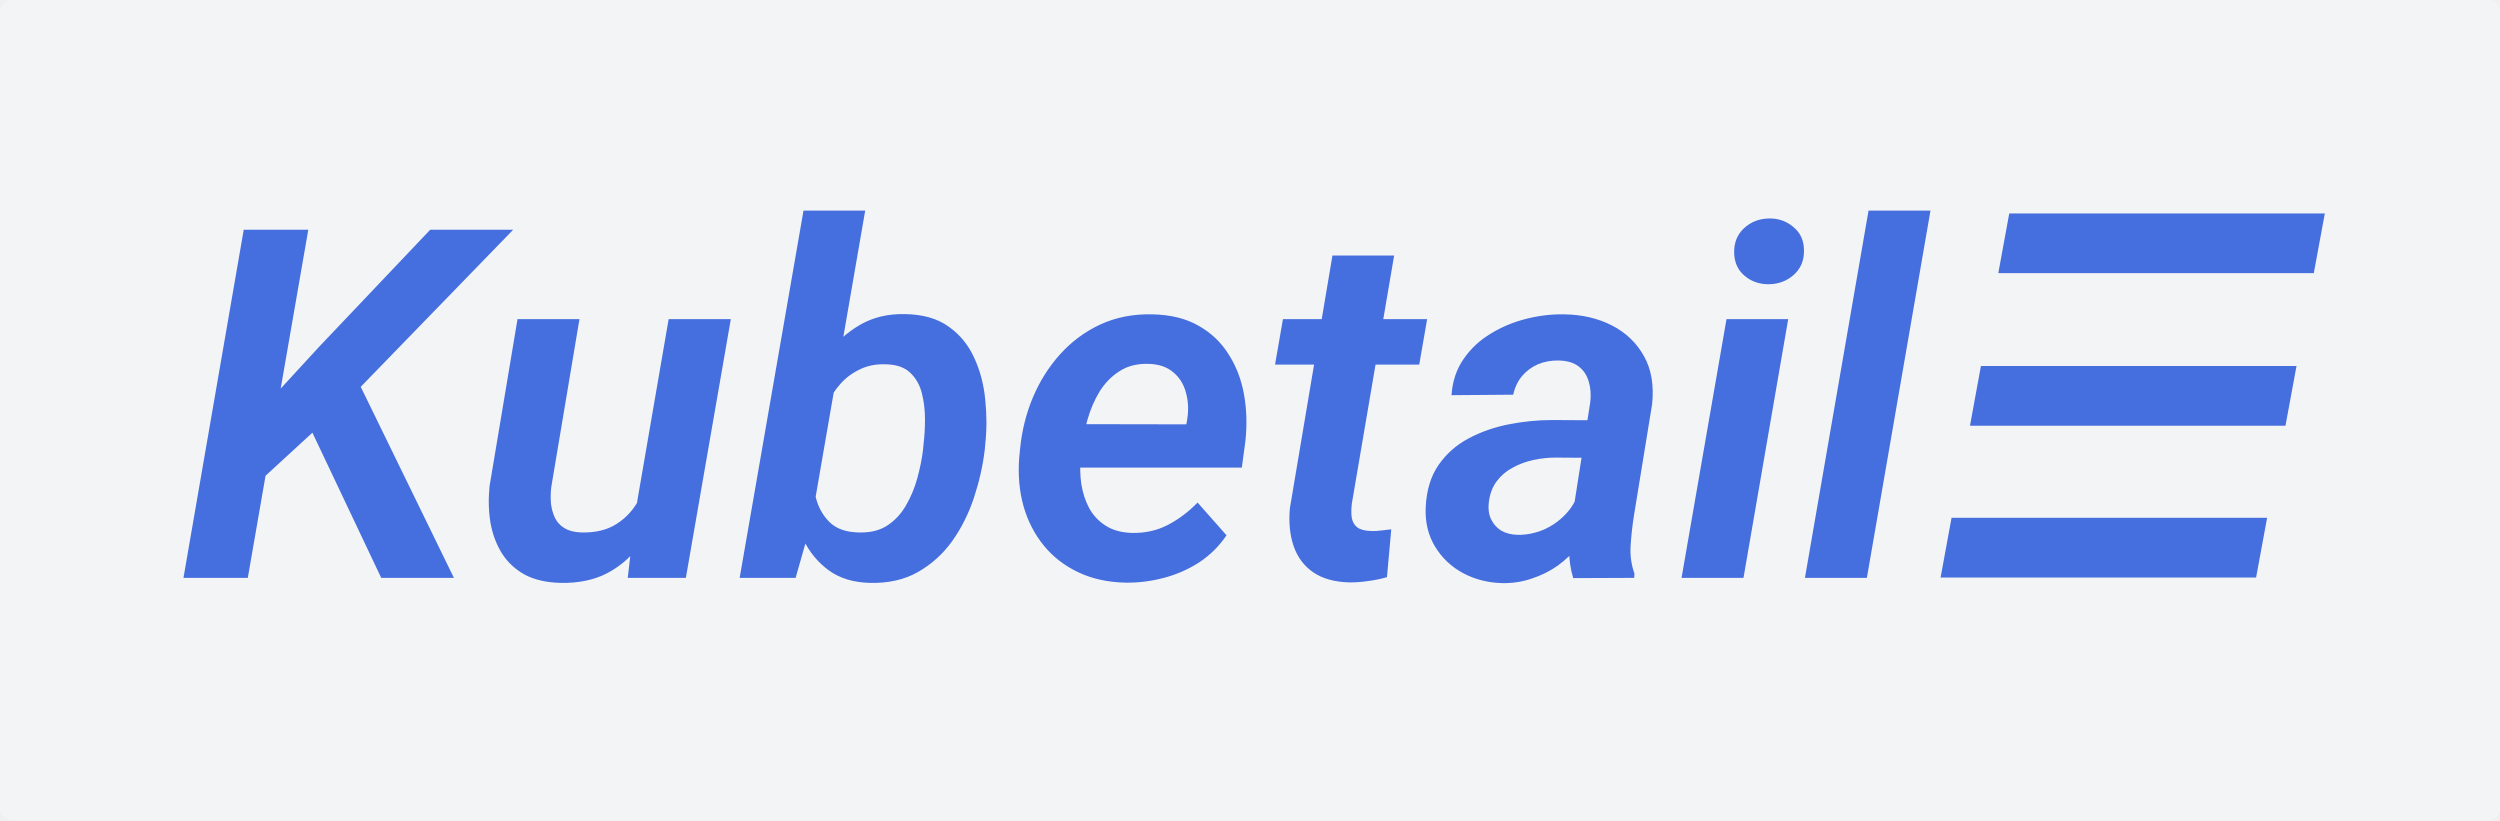
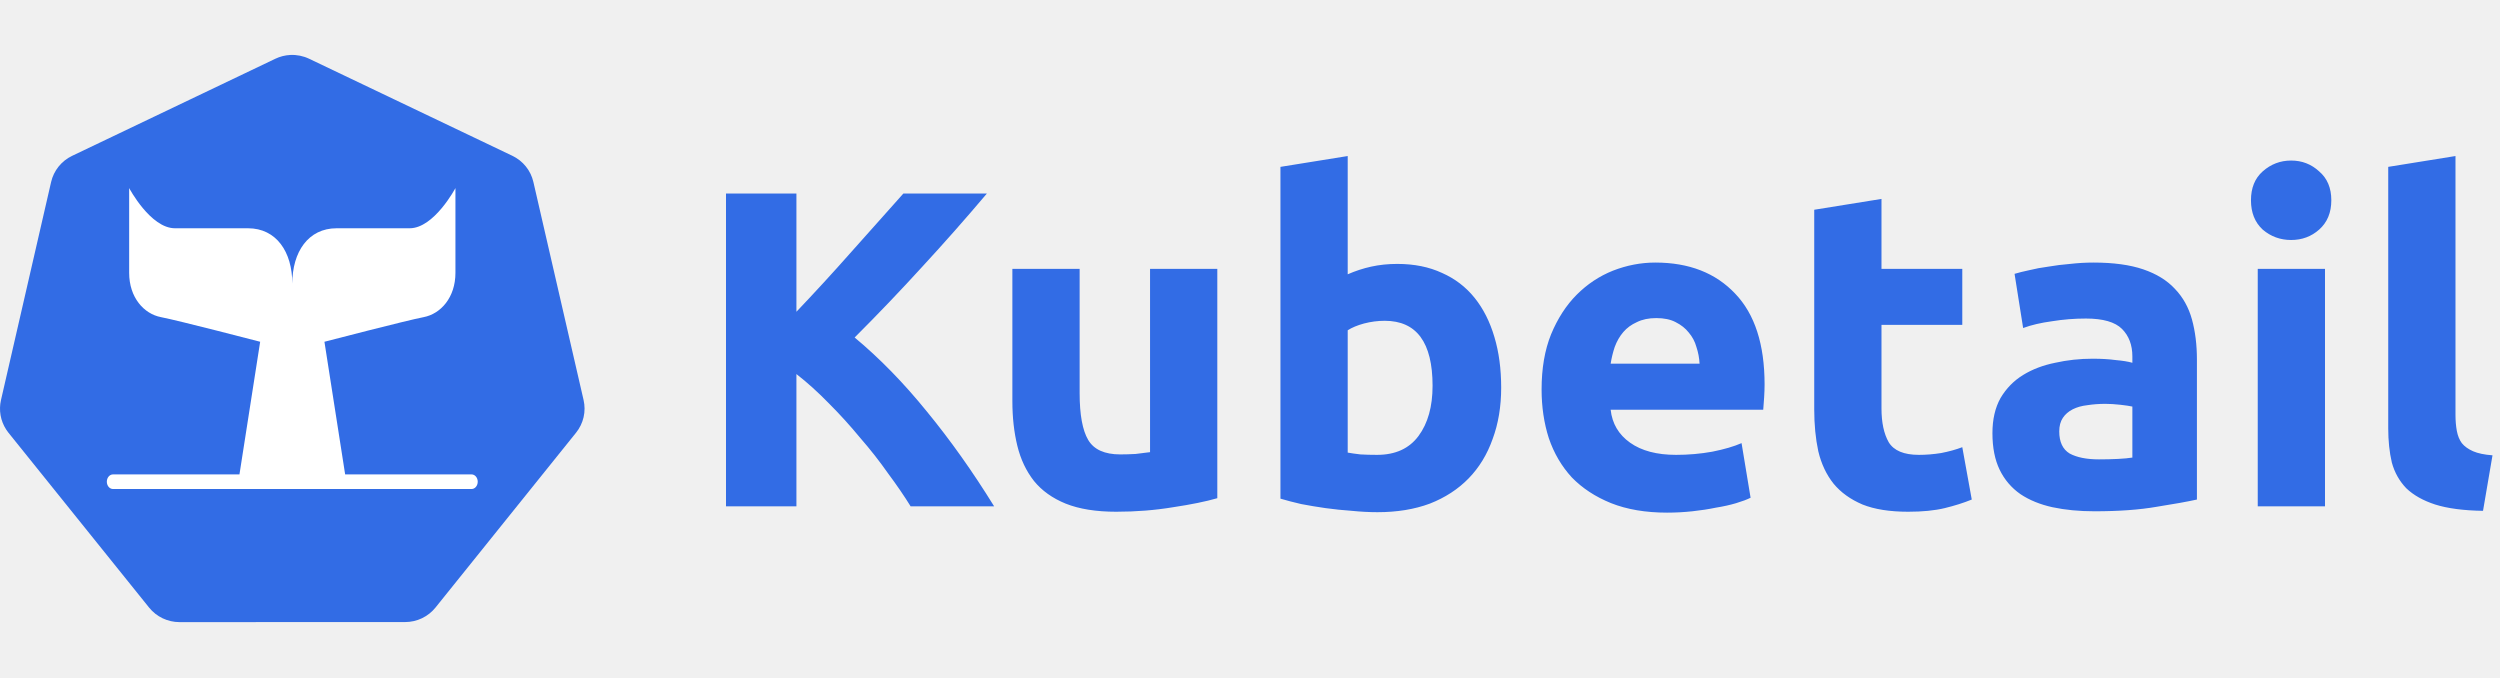
- <svg xmlns="http://www.w3.org/2000/svg" width="1021" height="335" viewBox="0 0 1021 335" fill="none">
-   <rect width="1021" height="335" rx="5" fill="#F3F4F6" />
-   <path d="M944.537 111.057L948.858 87.675L820.992 87.675L816.708 111.057L944.537 111.057Z" fill="#456EDE" stroke="#456EDE" />
-   <path d="M920.97 235.352L925.292 211.969L797.426 211.976L793.14 235.359L920.97 235.352Z" fill="#456EDE" stroke="#456EDE" />
-   <path d="M932.971 173.359L937.292 149.977L809.426 149.977L805.141 173.359L932.971 173.359Z" fill="#456EDE" stroke="#456EDE" />
-   <path d="M125.906 93.812L101.199 236H74.93L99.539 93.812H125.906ZM209.598 93.812L141.824 163.637L103.543 198.793V170.766L130.203 141.762L175.711 93.812H209.598ZM155.691 236L123.66 168.422L144.363 151.918L185.379 236H155.691ZM259.402 209.633L273.074 130.336H298.465L280.105 236H256.375L259.402 209.633ZM265.75 189.027L273.562 188.734C272.781 195.049 271.349 201.202 269.266 207.191C267.247 213.116 264.448 218.422 260.867 223.109C257.352 227.797 252.957 231.508 247.684 234.242C242.41 236.911 236.193 238.181 229.031 238.051C223.237 237.921 218.354 236.814 214.383 234.73C210.477 232.582 207.352 229.685 205.008 226.039C202.729 222.393 201.167 218.227 200.32 213.539C199.539 208.852 199.409 203.871 199.93 198.598L211.355 130.336H236.648L225.125 198.988C224.865 201.332 224.832 203.578 225.027 205.727C225.288 207.875 225.841 209.828 226.688 211.586C227.534 213.279 228.803 214.646 230.496 215.688C232.189 216.729 234.402 217.315 237.137 217.445C243.061 217.641 247.977 216.469 251.883 213.93C255.854 211.391 258.947 207.94 261.16 203.578C263.374 199.151 264.904 194.301 265.75 189.027ZM328.152 86H353.348L331.18 214.027L324.93 236H302.078L328.152 86ZM402.371 181.508L402.176 183.656C401.395 190.167 399.93 196.677 397.781 203.188C395.633 209.698 392.671 215.622 388.895 220.961C385.118 226.234 380.431 230.466 374.832 233.656C369.298 236.781 362.723 238.246 355.105 238.051C348.4 237.855 342.833 236.13 338.406 232.875C333.979 229.62 330.529 225.421 328.055 220.277C325.646 215.134 323.986 209.568 323.074 203.578C322.163 197.589 321.837 191.762 322.098 186.098L322.781 180.531C323.823 174.542 325.548 168.454 327.957 162.27C330.366 156.085 333.491 150.388 337.332 145.18C341.238 139.971 345.861 135.805 351.199 132.68C356.603 129.555 362.788 128.09 369.754 128.285C377.046 128.415 382.97 130.141 387.527 133.461C392.085 136.716 395.535 140.948 397.879 146.156C400.288 151.365 401.785 157.061 402.371 163.246C403.022 169.431 403.022 175.518 402.371 181.508ZM376.98 183.559L377.176 181.41C377.566 178.285 377.762 174.867 377.762 171.156C377.762 167.445 377.339 163.93 376.492 160.609C375.646 157.224 374.083 154.457 371.805 152.309C369.591 150.095 366.336 148.923 362.039 148.793C358.068 148.598 354.52 149.249 351.395 150.746C348.27 152.178 345.568 154.164 343.289 156.703C341.01 159.242 339.122 162.139 337.625 165.395C336.193 168.65 335.118 172.035 334.402 175.551L332.156 190.98C331.896 195.212 332.254 199.346 333.23 203.383C334.272 207.354 336.16 210.674 338.895 213.344C341.629 215.948 345.47 217.315 350.418 217.445C355.105 217.641 359.044 216.729 362.234 214.711C365.424 212.628 367.996 209.893 369.949 206.508C371.967 203.057 373.53 199.314 374.637 195.277C375.743 191.241 376.525 187.335 376.98 183.559ZM459.793 237.953C452.566 237.823 446.121 236.423 440.457 233.754C434.793 231.085 430.073 227.439 426.297 222.816C422.521 218.194 419.754 212.823 417.996 206.703C416.303 200.583 415.717 194.04 416.238 187.074L416.629 183.07C417.345 175.844 419.07 168.943 421.805 162.367C424.604 155.727 428.315 149.835 432.938 144.691C437.625 139.483 443.126 135.414 449.441 132.484C455.822 129.555 462.885 128.188 470.633 128.383C477.99 128.513 484.24 130.043 489.383 132.973C494.526 135.837 498.628 139.711 501.688 144.594C504.812 149.411 506.928 154.88 508.035 161C509.142 167.12 509.337 173.5 508.621 180.141L507.156 190.98H426.688L429.52 173.207L484.5 173.305L484.891 171.059C485.477 167.217 485.281 163.604 484.305 160.219C483.393 156.833 481.668 154.099 479.129 152.016C476.655 149.867 473.302 148.728 469.07 148.598C464.383 148.467 460.411 149.477 457.156 151.625C453.901 153.708 451.199 156.475 449.051 159.926C446.967 163.376 445.34 167.152 444.168 171.254C442.996 175.29 442.182 179.229 441.727 183.07L441.336 186.977C441.01 190.622 441.108 194.236 441.629 197.816C442.215 201.397 443.289 204.652 444.852 207.582C446.479 210.512 448.725 212.888 451.59 214.711C454.454 216.534 458.003 217.51 462.234 217.641C467.573 217.771 472.456 216.697 476.883 214.418C481.375 212.074 485.444 209.014 489.09 205.238L500.906 218.617C497.911 223.044 494.201 226.723 489.773 229.652C485.346 232.517 480.529 234.633 475.32 236C470.177 237.367 465.001 238.018 459.793 237.953ZM582.84 130.336L579.617 148.891H520.73L523.953 130.336H582.84ZM544.168 104.359H569.363L552.078 205.727C551.818 208.005 551.818 209.958 552.078 211.586C552.404 213.214 553.152 214.483 554.324 215.395C555.561 216.306 557.417 216.794 559.891 216.859C561.258 216.924 562.625 216.859 563.992 216.664C565.424 216.469 566.824 216.306 568.191 216.176L566.434 235.707C563.96 236.423 561.453 236.944 558.914 237.27C556.375 237.66 553.803 237.855 551.199 237.855C545.145 237.725 540.197 236.358 536.355 233.754C532.579 231.15 529.91 227.602 528.348 223.109C526.785 218.552 526.264 213.376 526.785 207.582L544.168 104.359ZM641.727 213.539L649.441 164.418C649.832 161.293 649.637 158.461 648.855 155.922C648.139 153.318 646.772 151.234 644.754 149.672C642.736 148.109 640.001 147.296 636.551 147.23C633.491 147.165 630.659 147.686 628.055 148.793C625.516 149.9 623.367 151.495 621.609 153.578C619.852 155.661 618.647 158.201 617.996 161.195L592.801 161.391C593.191 155.661 594.852 150.714 597.781 146.547C600.711 142.315 604.422 138.865 608.914 136.195C613.406 133.461 618.289 131.443 623.562 130.141C628.836 128.839 634.012 128.253 639.09 128.383C646.316 128.513 652.762 130.043 658.426 132.973C664.09 135.902 668.419 140.069 671.414 145.473C674.409 150.811 675.516 157.322 674.734 165.004L667.215 211.098C666.629 214.874 666.206 218.78 665.945 222.816C665.685 226.788 666.206 230.596 667.508 234.242L667.41 236L642.508 236.098C641.401 232.452 640.848 228.708 640.848 224.867C640.913 221.026 641.206 217.25 641.727 213.539ZM652.371 171.645L649.832 186.977L635.281 186.879C632.286 186.879 629.259 187.204 626.199 187.855C623.204 188.507 620.405 189.548 617.801 190.98C615.197 192.348 613.016 194.203 611.258 196.547C609.5 198.891 608.426 201.755 608.035 205.141C607.71 207.745 608.003 210.023 608.914 211.977C609.826 213.93 611.193 215.492 613.016 216.664C614.904 217.771 617.15 218.357 619.754 218.422C623.335 218.487 626.85 217.803 630.301 216.371C633.751 214.874 636.746 212.79 639.285 210.121C641.889 207.452 643.68 204.359 644.656 200.844L650.613 212.172C649.181 216.013 647.228 219.529 644.754 222.719C642.28 225.909 639.415 228.676 636.16 231.02C632.905 233.298 629.357 235.056 625.516 236.293C621.74 237.595 617.768 238.214 613.602 238.148C607.742 238.018 602.371 236.651 597.488 234.047C592.671 231.443 588.862 227.829 586.062 223.207C583.263 218.585 581.993 213.246 582.254 207.191C582.579 200.29 584.305 194.561 587.43 190.004C590.62 185.382 594.721 181.736 599.734 179.066C604.747 176.397 610.216 174.477 616.141 173.305C622.13 172.133 628.022 171.547 633.816 171.547L652.371 171.645ZM730.301 130.336L712.039 236H686.746L705.105 130.336H730.301ZM708.23 103.188C708.165 99.086 709.5 95.766 712.234 93.227C715.034 90.622 718.452 89.288 722.488 89.223C726.329 89.158 729.65 90.329 732.449 92.738C735.314 95.082 736.746 98.272 736.746 102.309C736.811 106.345 735.444 109.633 732.645 112.172C729.845 114.711 726.46 116.013 722.488 116.078C718.647 116.143 715.327 115.004 712.527 112.66C709.728 110.316 708.296 107.159 708.23 103.188ZM788.406 86L762.43 236H737.137L763.113 86H788.406Z" fill="#456EDE" />
+ <svg xmlns="http://www.w3.org/2000/svg" width="3323" height="900" viewBox="0 0 3323 900" fill="none">
+   <path d="M1210.4 673C1202 659.4 1192 644.8 1180.4 629.2C1169.2 613.2 1156.8 597.4 1143.2 581.8C1130 565.8 1116.2 550.6 1101.8 536.2C1087.4 521.4 1073 508.4 1058.6 497.2V673H965V257.2H1058.6V414.4C1083 388.8 1107.4 362.2 1131.8 334.6C1156.6 306.6 1179.6 280.8 1200.8 257.2H1311.8C1283.4 290.8 1254.8 323.2 1226 354.4C1197.6 385.6 1167.6 417 1136 448.6C1169.2 476.2 1201.2 509 1232 547C1263.2 585 1293 627 1321.4 673H1210.4ZM1618.05 662.2C1602.85 666.6 1583.25 670.6 1559.25 674.2C1535.25 678.2 1510.05 680.2 1483.65 680.2C1456.85 680.2 1434.45 676.6 1416.45 669.4C1398.85 662.2 1384.85 652.2 1374.45 639.4C1364.05 626.2 1356.65 610.6 1352.25 592.6C1347.85 574.6 1345.65 554.8 1345.65 533.2V357.4H1435.05V522.4C1435.05 551.2 1438.85 572 1446.45 584.8C1454.05 597.6 1468.25 604 1489.05 604C1495.45 604 1502.25 603.8 1509.45 603.4C1516.65 602.6 1523.05 601.8 1528.65 601V357.4H1618.05V662.2ZM1904.17 512.8C1904.17 455.2 1882.97 426.4 1840.57 426.4C1831.37 426.4 1822.17 427.6 1812.97 430C1804.17 432.4 1796.97 435.4 1791.37 439V601.6C1795.77 602.4 1801.37 603.2 1808.17 604C1814.97 604.4 1822.37 604.6 1830.37 604.6C1854.77 604.6 1873.17 596.2 1885.57 579.4C1897.97 562.6 1904.17 540.4 1904.17 512.8ZM1995.37 515.2C1995.37 540.4 1991.57 563.2 1983.97 583.6C1976.77 604 1966.17 621.4 1952.17 635.8C1938.17 650.2 1920.97 661.4 1900.57 669.4C1880.17 677 1856.97 680.8 1830.97 680.8C1820.17 680.8 1808.77 680.2 1796.77 679C1785.17 678.2 1773.57 677 1761.97 675.4C1750.77 673.8 1739.97 672 1729.57 670C1719.17 667.6 1709.97 665.2 1701.97 662.8V221.8L1791.37 207.4V364.6C1801.37 360.2 1811.77 356.8 1822.57 354.4C1833.37 352 1844.97 350.8 1857.37 350.8C1879.77 350.8 1899.57 354.8 1916.77 362.8C1933.97 370.4 1948.37 381.4 1959.97 395.8C1971.57 410.2 1980.37 427.6 1986.37 448C1992.37 468 1995.37 490.4 1995.37 515.2ZM2049.08 517.6C2049.08 489.6 2053.28 465.2 2061.68 444.4C2070.48 423.2 2081.88 405.6 2095.88 391.6C2109.88 377.6 2125.88 367 2143.88 359.8C2162.28 352.6 2181.08 349 2200.28 349C2245.08 349 2280.48 362.8 2306.48 390.4C2332.48 417.6 2345.48 457.8 2345.48 511C2345.48 516.2 2345.28 522 2344.88 528.4C2344.48 534.4 2344.08 539.8 2343.68 544.6H2140.88C2142.88 563 2151.48 577.6 2166.68 588.4C2181.88 599.2 2202.28 604.6 2227.88 604.6C2244.28 604.6 2260.28 603.2 2275.88 600.4C2291.88 597.2 2304.88 593.4 2314.88 589L2326.88 661.6C2322.08 664 2315.68 666.4 2307.68 668.8C2299.68 671.2 2290.68 673.2 2280.68 674.8C2271.08 676.8 2260.68 678.4 2249.48 679.6C2238.28 680.8 2227.08 681.4 2215.88 681.4C2187.48 681.4 2162.68 677.2 2141.48 668.8C2120.68 660.4 2103.28 649 2089.28 634.6C2075.68 619.8 2065.48 602.4 2058.68 582.4C2052.28 562.4 2049.08 540.8 2049.08 517.6ZM2259.08 483.4C2258.68 475.8 2257.28 468.4 2254.88 461.2C2252.88 454 2249.48 447.6 2244.68 442C2240.28 436.4 2234.48 431.8 2227.28 428.2C2220.48 424.6 2211.88 422.8 2201.48 422.8C2191.48 422.8 2182.88 424.6 2175.68 428.2C2168.48 431.4 2162.48 435.8 2157.68 441.4C2152.88 447 2149.08 453.6 2146.28 461.2C2143.88 468.4 2142.08 475.8 2140.88 483.4H2259.08ZM2411.47 278.8L2500.87 264.4V357.4H2608.27V431.8H2500.87V542.8C2500.87 561.6 2504.07 576.6 2510.47 587.8C2517.27 599 2530.67 604.6 2550.67 604.6C2560.27 604.6 2570.07 603.8 2580.07 602.2C2590.47 600.2 2599.87 597.6 2608.27 594.4L2620.87 664C2610.07 668.4 2598.07 672.2 2584.87 675.4C2571.67 678.6 2555.47 680.2 2536.27 680.2C2511.87 680.2 2491.67 677 2475.67 670.6C2459.67 663.8 2446.87 654.6 2437.27 643C2427.67 631 2420.87 616.6 2416.87 599.8C2413.27 583 2411.47 564.4 2411.47 544V278.8ZM2789.95 610.6C2798.75 610.6 2807.15 610.4 2815.15 610C2823.15 609.6 2829.55 609 2834.35 608.2V540.4C2830.75 539.6 2825.35 538.8 2818.15 538C2810.95 537.2 2804.35 536.8 2798.35 536.8C2789.95 536.8 2781.95 537.4 2774.35 538.6C2767.15 539.4 2760.75 541.2 2755.15 544C2749.55 546.8 2745.15 550.6 2741.95 555.4C2738.75 560.2 2737.15 566.2 2737.15 573.4C2737.15 587.4 2741.75 597.2 2750.95 602.8C2760.55 608 2773.55 610.6 2789.95 610.6ZM2782.75 349C2809.15 349 2831.15 352 2848.75 358C2866.35 364 2880.35 372.6 2890.75 383.8C2901.55 395 2909.15 408.6 2913.55 424.6C2917.95 440.6 2920.15 458.4 2920.15 478V664C2907.35 666.8 2889.55 670 2866.75 673.6C2843.95 677.6 2816.35 679.6 2783.95 679.6C2763.55 679.6 2744.95 677.8 2728.15 674.2C2711.75 670.6 2697.55 664.8 2685.55 656.8C2673.55 648.4 2664.35 637.6 2657.95 624.4C2651.55 611.2 2648.35 595 2648.35 575.8C2648.35 557.4 2651.95 541.8 2659.15 529C2666.75 516.2 2676.75 506 2689.15 498.4C2701.55 490.8 2715.75 485.4 2731.75 482.2C2747.75 478.6 2764.35 476.8 2781.55 476.8C2793.15 476.8 2803.35 477.4 2812.15 478.6C2821.35 479.4 2828.75 480.6 2834.35 482.2V473.8C2834.35 458.6 2829.75 446.4 2820.55 437.2C2811.35 428 2795.35 423.4 2772.55 423.4C2757.35 423.4 2742.35 424.6 2727.55 427C2712.75 429 2699.95 432 2689.15 436L2677.75 364C2682.95 362.4 2689.35 360.8 2696.95 359.2C2704.95 357.2 2713.55 355.6 2722.75 354.4C2731.95 352.8 2741.55 351.6 2751.55 350.8C2761.95 349.6 2772.35 349 2782.75 349ZM3090.39 673H3000.99V357.4H3090.39V673ZM3098.79 266.2C3098.79 282.6 3093.39 295.6 3082.59 305.2C3072.19 314.4 3059.79 319 3045.39 319C3030.99 319 3018.39 314.4 3007.59 305.2C2997.19 295.6 2991.99 282.6 2991.99 266.2C2991.99 249.8 2997.19 237 3007.59 227.8C3018.39 218.2 3030.99 213.4 3045.39 213.4C3059.79 213.4 3072.19 218.2 3082.59 227.8C3093.39 237 3098.79 249.8 3098.79 266.2ZM3300.43 679C3274.43 678.6 3253.23 675.8 3236.83 670.6C3220.83 665.4 3208.03 658.2 3198.43 649C3189.23 639.4 3182.83 628 3179.23 614.8C3176.03 601.2 3174.43 586 3174.43 569.2V221.8L3263.83 207.4V551.2C3263.83 559.2 3264.43 566.4 3265.63 572.8C3266.83 579.2 3269.03 584.6 3272.23 589C3275.83 593.4 3280.83 597 3287.23 599.8C3293.63 602.6 3302.23 604.4 3313.03 605.2L3300.43 679Z" fill="#326CE5" />
+   <g clip-path="url(#clip0_1216_2226)">
+     <path d="M385.807 73.067C378.938 73.412 372.208 75.116 366.011 78.076L95.888 207.144C88.896 210.482 82.753 215.341 77.915 221.357C73.076 227.374 69.666 234.395 67.939 241.898L1.298 531.817C-0.241 538.497 -0.413 545.415 0.791 552.162C1.996 558.909 4.553 565.347 8.311 571.097C9.222 572.502 10.202 573.863 11.247 575.173L198.216 807.641C203.056 813.656 209.199 818.512 216.191 821.85C223.183 825.187 230.842 826.919 238.602 826.918L538.435 826.849C546.192 826.854 553.85 825.128 560.841 821.796C567.833 818.465 573.978 813.615 578.821 807.606L765.721 575.104C770.563 569.086 773.975 562.063 775.703 554.557C777.432 547.05 777.432 539.254 775.705 531.748L708.96 241.829C707.232 234.326 703.823 227.305 698.984 221.288C694.146 215.272 688.003 210.413 681.011 207.074L410.853 78.076C403.059 74.352 394.447 72.63 385.807 73.067Z" fill="#326CE5" />
+     <path fill-rule="evenodd" clip-rule="evenodd" d="M458.77 630.581L431.242 454.262C431.242 454.262 540.215 425.917 563.042 421.555C585.868 417.193 605.368 395.381 605.368 362.675C605.368 329.968 605.368 250 605.368 250C605.368 250 577.043 303.412 544.526 303.412C512.009 303.412 481.325 303.412 447.45 303.412C409.757 303.412 388.525 334.792 388.525 376.968C388.525 334.792 367.294 303.412 329.601 303.412C295.726 303.412 265.042 303.412 232.525 303.412C200.008 303.412 171.683 250 171.683 250C171.683 250 171.683 329.968 171.683 362.675C171.683 395.381 191.2 417.193 214.009 421.555C236.836 425.917 345.809 454.262 345.809 454.262L318.281 630.581H150.197C145.666 630.581 142 634.923 142 640.29C142 645.658 145.666 650 150.197 650H626.803C631.334 650 635 645.658 635 640.29C635 634.923 631.334 630.581 626.803 630.581H458.719H458.77Z" fill="white" />
+   </g>
+   <defs>
+     <clipPath id="clip0_1216_2226">
+       <rect width="777" height="753.918" fill="white" transform="translate(0 73)" />
+     </clipPath>
+   </defs>
</svg>
